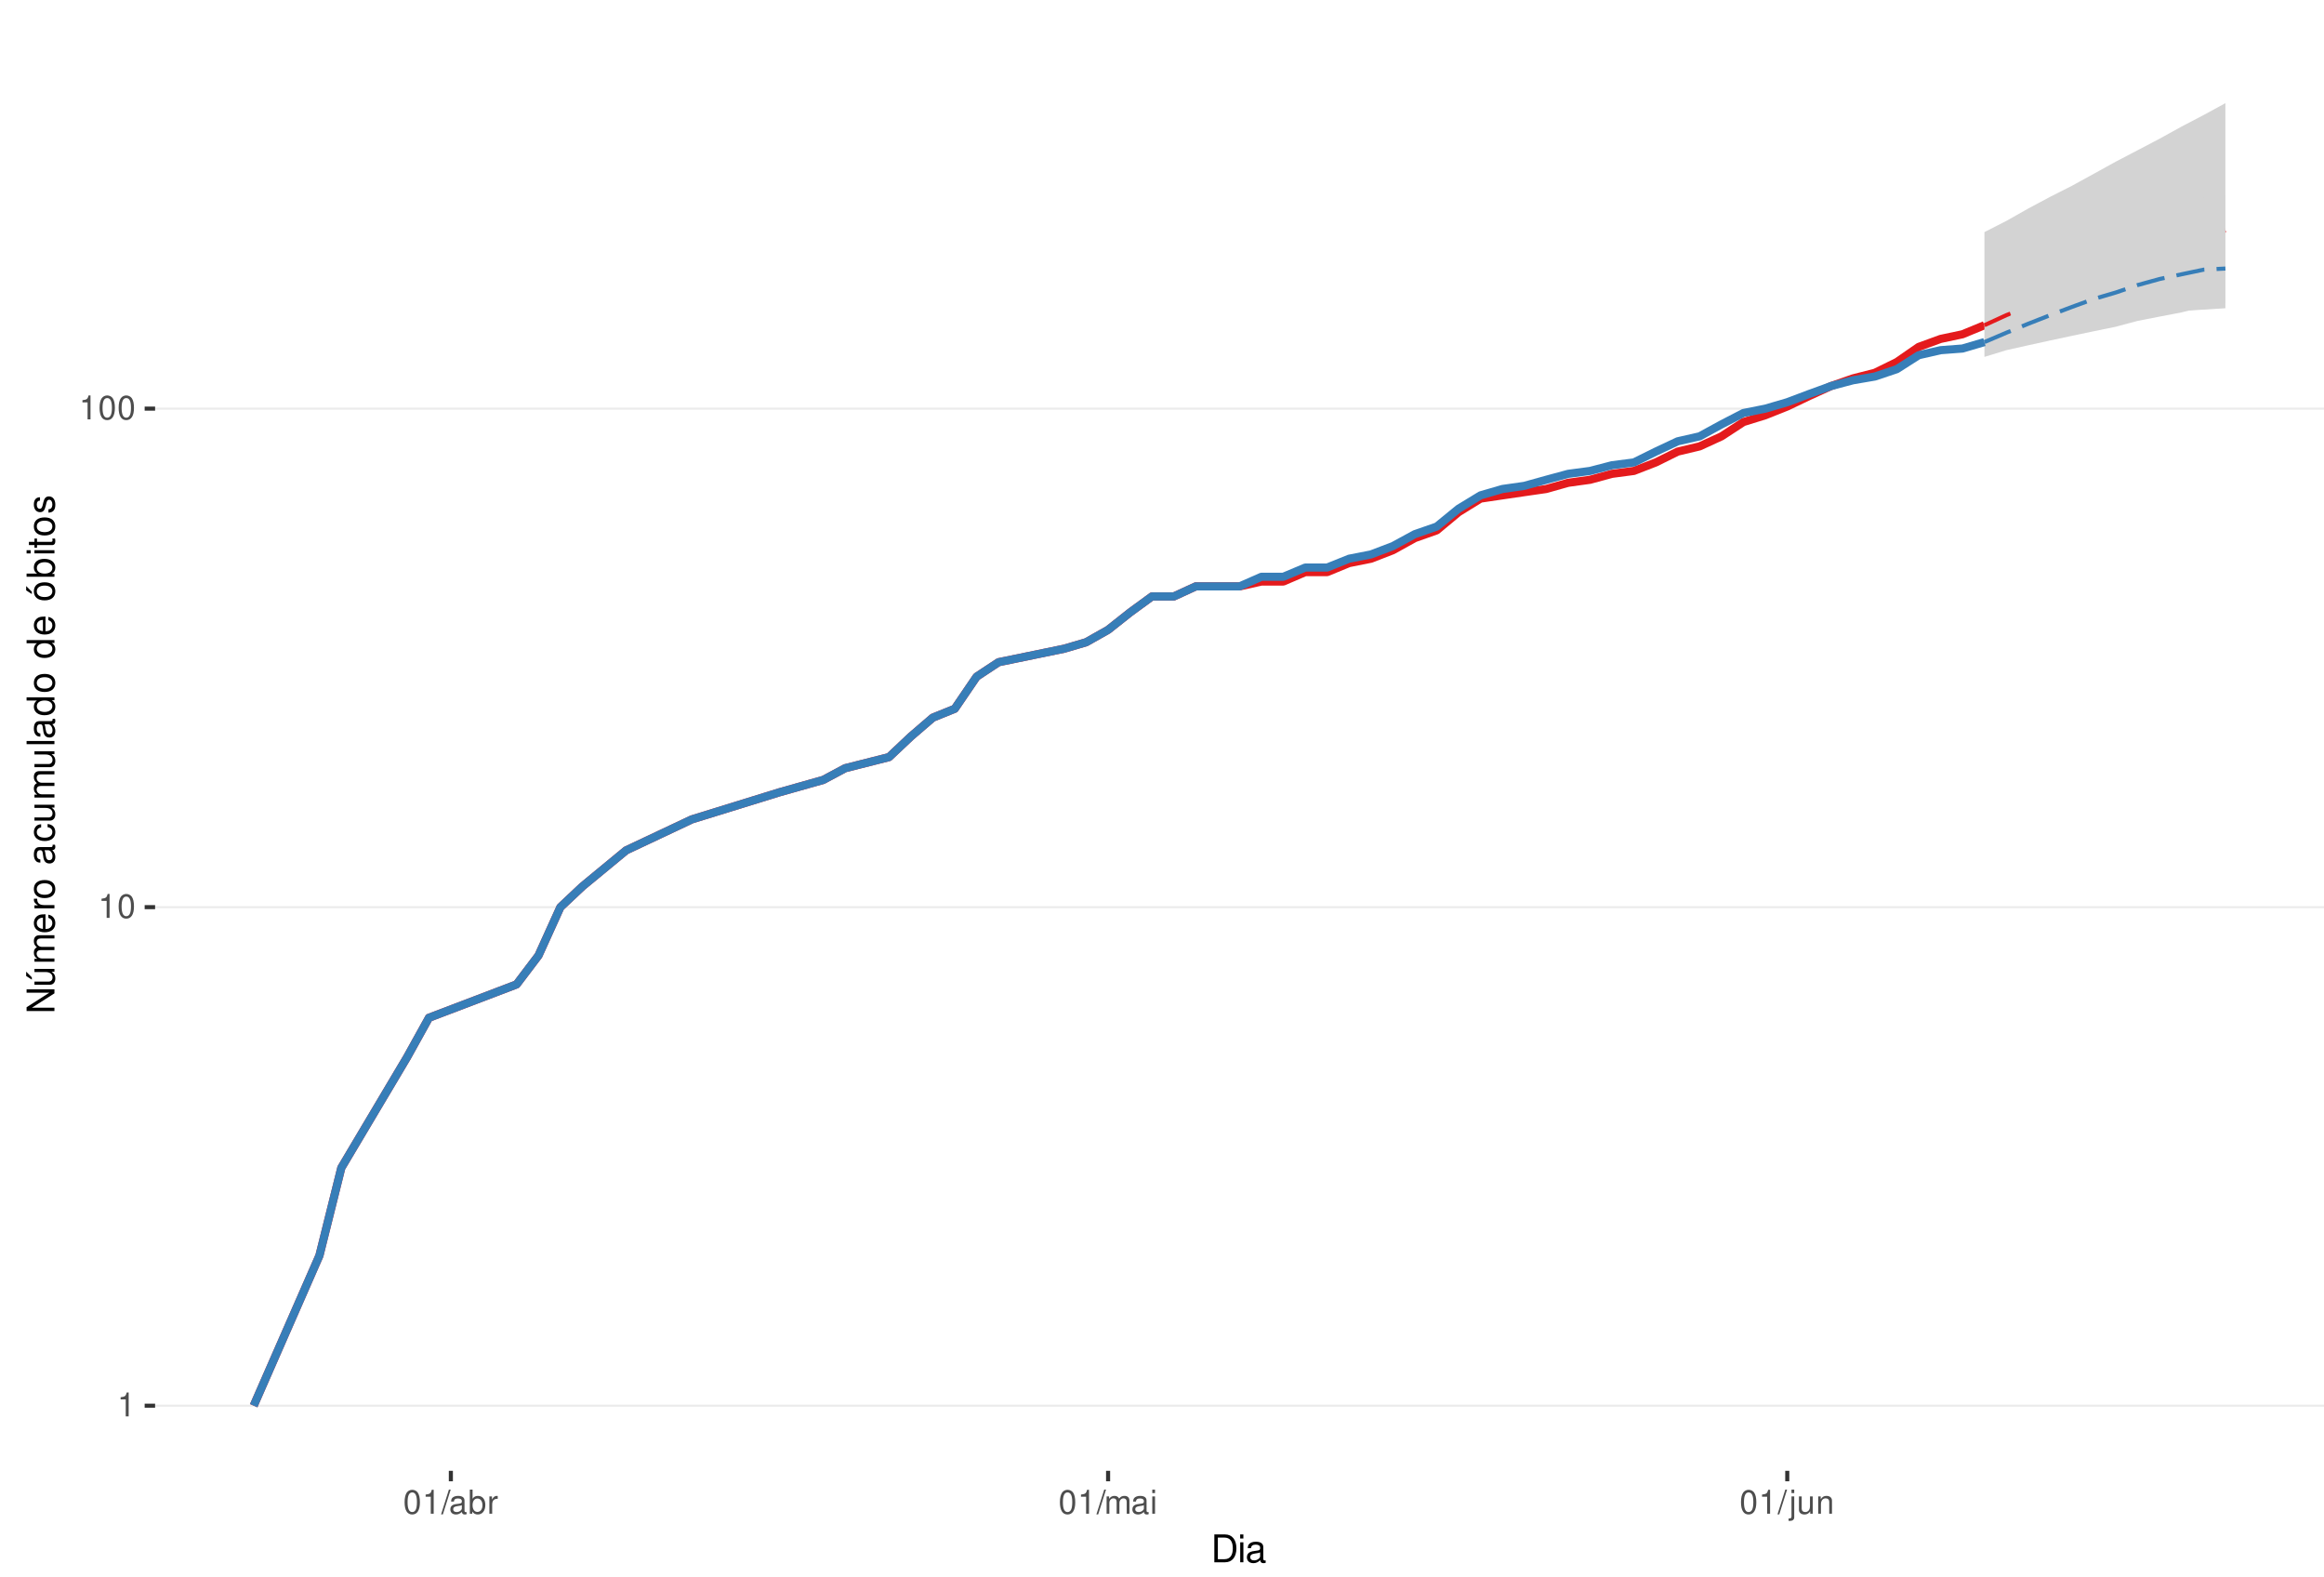
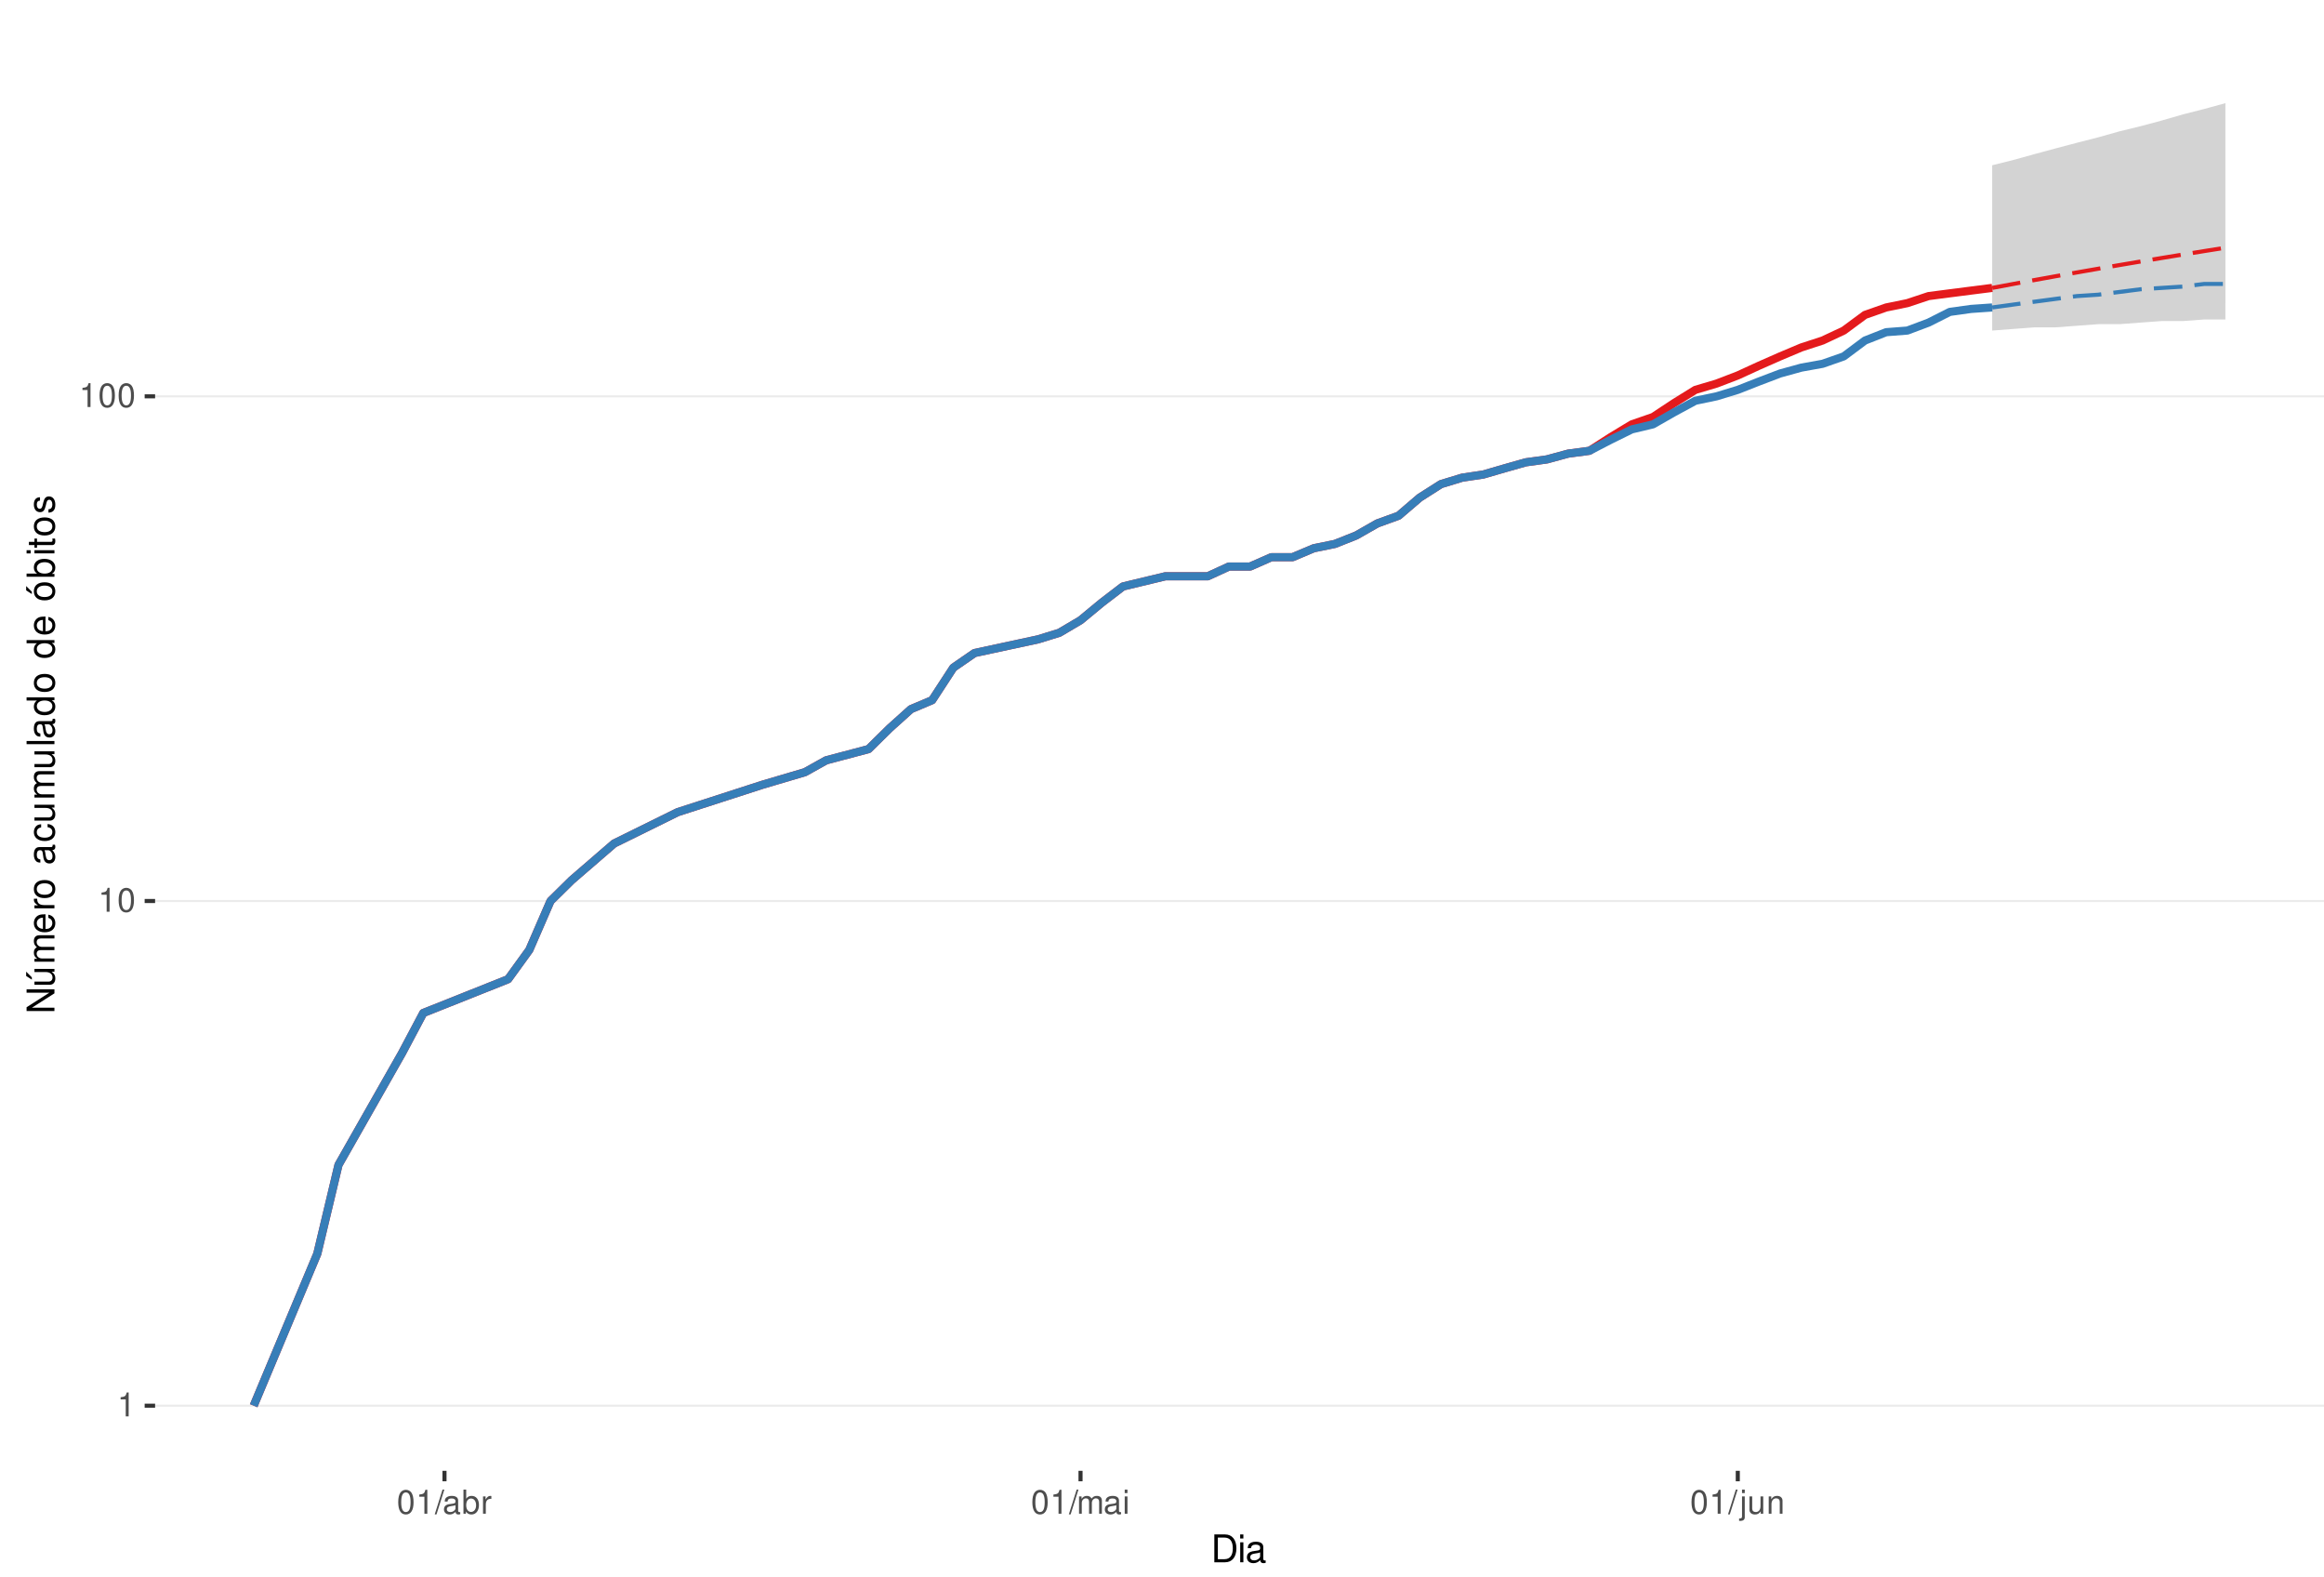
<svg xmlns="http://www.w3.org/2000/svg" xmlns:xlink="http://www.w3.org/1999/xlink" width="609pt" height="413pt" viewBox="0 0 609 413" version="1.1">
  <defs>
    <g>
      <symbol overflow="visible" id="glyph0-0">
        <path style="stroke:none;" d="" />
      </symbol>
      <symbol overflow="visible" id="glyph0-1">
        <path style="stroke:none;" d="M 2.234 -4.453 L 2.234 0 L 3 0 L 3 -6.266 L 2.5 -6.266 C 2.234 -5.297 2.062 -5.172 0.891 -5.016 L 0.891 -4.453 Z M 2.234 -4.453 " />
      </symbol>
      <symbol overflow="visible" id="glyph0-2">
        <path style="stroke:none;" d="M 2.375 -6.266 C 1.812 -6.266 1.297 -6 0.969 -5.578 C 0.578 -5.016 0.375 -4.188 0.375 -3.031 C 0.375 -0.922 1.062 0.203 2.375 0.203 C 3.672 0.203 4.391 -0.922 4.391 -2.984 C 4.391 -4.188 4.203 -5 3.797 -5.578 C 3.469 -6 2.953 -6.266 2.375 -6.266 Z M 2.375 -5.578 C 3.203 -5.578 3.609 -4.75 3.609 -3.047 C 3.609 -1.266 3.219 -0.438 2.359 -0.438 C 1.562 -0.438 1.156 -1.297 1.156 -3.016 C 1.156 -4.75 1.562 -5.578 2.375 -5.578 Z M 2.375 -5.578 " />
      </symbol>
      <symbol overflow="visible" id="glyph0-3">
        <path style="stroke:none;" d="M 1.984 -6.312 L -0.062 0.172 L 0.406 0.172 L 2.453 -6.312 Z M 1.984 -6.312 " />
      </symbol>
      <symbol overflow="visible" id="glyph0-4">
        <path style="stroke:none;" d="M 4.625 -0.422 C 4.547 -0.406 4.516 -0.406 4.469 -0.406 C 4.219 -0.406 4.078 -0.531 4.078 -0.766 L 4.078 -3.422 C 4.078 -4.234 3.5 -4.672 2.375 -4.672 C 1.719 -4.672 1.188 -4.469 0.875 -4.141 C 0.672 -3.906 0.578 -3.641 0.562 -3.188 L 1.297 -3.188 C 1.344 -3.75 1.672 -4 2.359 -4 C 3.016 -4 3.375 -3.75 3.375 -3.328 L 3.375 -3.141 C 3.359 -2.828 3.203 -2.703 2.609 -2.625 C 1.594 -2.5 1.438 -2.469 1.156 -2.359 C 0.625 -2.125 0.359 -1.734 0.359 -1.141 C 0.359 -0.312 0.938 0.203 1.859 0.203 C 2.422 0.203 2.875 0 3.391 -0.469 C 3.438 0 3.672 0.203 4.141 0.203 C 4.297 0.203 4.391 0.188 4.625 0.125 Z M 3.375 -1.422 C 3.375 -1.188 3.297 -1.031 3.078 -0.844 C 2.781 -0.578 2.438 -0.438 2.016 -0.438 C 1.453 -0.438 1.109 -0.703 1.109 -1.156 C 1.109 -1.641 1.422 -1.875 2.203 -1.984 C 2.984 -2.094 3.125 -2.125 3.375 -2.234 Z M 3.375 -1.422 " />
      </symbol>
      <symbol overflow="visible" id="glyph0-5">
        <path style="stroke:none;" d="M 0.469 -6.312 L 0.469 0 L 1.109 0 L 1.109 -0.578 C 1.469 -0.047 1.922 0.203 2.547 0.203 C 3.75 0.203 4.531 -0.781 4.531 -2.281 C 4.531 -3.75 3.797 -4.672 2.594 -4.672 C 1.969 -4.672 1.531 -4.438 1.188 -3.922 L 1.188 -6.312 Z M 2.453 -3.984 C 3.25 -3.984 3.781 -3.297 3.781 -2.203 C 3.781 -1.172 3.234 -0.469 2.453 -0.469 C 1.672 -0.469 1.188 -1.172 1.188 -2.234 C 1.188 -3.297 1.672 -3.984 2.453 -3.984 Z M 2.453 -3.984 " />
      </symbol>
      <symbol overflow="visible" id="glyph0-6">
        <path style="stroke:none;" d="M 0.594 -4.531 L 0.594 0 L 1.328 0 L 1.328 -2.359 C 1.328 -3.438 1.781 -3.938 2.781 -3.906 L 2.781 -4.641 C 2.656 -4.656 2.594 -4.672 2.5 -4.672 C 2.031 -4.672 1.672 -4.391 1.266 -3.719 L 1.266 -4.531 Z M 0.594 -4.531 " />
      </symbol>
      <symbol overflow="visible" id="glyph0-7">
        <path style="stroke:none;" d="M 0.609 -4.531 L 0.609 0 L 1.328 0 L 1.328 -2.844 C 1.328 -3.5 1.812 -4.031 2.391 -4.031 C 2.938 -4.031 3.234 -3.703 3.234 -3.125 L 3.234 0 L 3.969 0 L 3.969 -2.844 C 3.969 -3.5 4.438 -4.031 5.031 -4.031 C 5.562 -4.031 5.875 -3.703 5.875 -3.125 L 5.875 0 L 6.594 0 L 6.594 -3.406 C 6.594 -4.219 6.125 -4.672 5.281 -4.672 C 4.672 -4.672 4.312 -4.484 3.891 -3.969 C 3.625 -4.453 3.25 -4.672 2.672 -4.672 C 2.062 -4.672 1.656 -4.438 1.266 -3.891 L 1.266 -4.531 Z M 0.609 -4.531 " />
      </symbol>
      <symbol overflow="visible" id="glyph0-8">
        <path style="stroke:none;" d="M 1.297 -4.531 L 0.578 -4.531 L 0.578 0 L 1.297 0 Z M 1.297 -6.312 L 0.578 -6.312 L 0.578 -5.406 L 1.297 -5.406 Z M 1.297 -6.312 " />
      </symbol>
      <symbol overflow="visible" id="glyph0-9">
        <path style="stroke:none;" d="M 0.609 -4.531 L 0.609 0.656 C 0.609 1.109 0.469 1.25 0.016 1.25 C -0.031 1.25 -0.062 1.25 -0.156 1.25 L -0.156 1.859 C -0.062 1.875 -0.031 1.891 0.094 1.891 C 0.906 1.891 1.328 1.562 1.328 0.938 L 1.328 -4.531 Z M 1.328 -6.312 L 0.609 -6.312 L 0.609 -5.406 L 1.328 -5.406 Z M 1.328 -6.312 " />
      </symbol>
      <symbol overflow="visible" id="glyph0-10">
        <path style="stroke:none;" d="M 4.172 0 L 4.172 -4.531 L 3.453 -4.531 L 3.453 -1.969 C 3.453 -1.031 2.969 -0.438 2.219 -0.438 C 1.641 -0.438 1.281 -0.781 1.281 -1.328 L 1.281 -4.531 L 0.562 -4.531 L 0.562 -1.031 C 0.562 -0.281 1.125 0.203 2.016 0.203 C 2.672 0.203 3.094 -0.031 3.516 -0.625 L 3.516 0 Z M 4.172 0 " />
      </symbol>
      <symbol overflow="visible" id="glyph0-11">
        <path style="stroke:none;" d="M 0.609 -4.531 L 0.609 0 L 1.328 0 L 1.328 -2.5 C 1.328 -3.422 1.812 -4.031 2.562 -4.031 C 3.141 -4.031 3.5 -3.688 3.5 -3.141 L 3.5 0 L 4.219 0 L 4.219 -3.422 C 4.219 -4.188 3.656 -4.672 2.781 -4.672 C 2.109 -4.672 1.672 -4.406 1.266 -3.781 L 1.266 -4.531 Z M 0.609 -4.531 " />
      </symbol>
      <symbol overflow="visible" id="glyph1-0">
        <path style="stroke:none;" d="" />
      </symbol>
      <symbol overflow="visible" id="glyph1-1">
        <path style="stroke:none;" d="M 0.891 0 L 3.703 0 C 5.547 0 6.672 -1.375 6.672 -3.656 C 6.672 -5.906 5.547 -7.297 3.703 -7.297 L 0.891 -7.297 Z M 1.812 -0.812 L 1.812 -6.469 L 3.547 -6.469 C 4.984 -6.469 5.734 -5.5 5.734 -3.641 C 5.734 -1.797 4.984 -0.812 3.547 -0.812 Z M 1.812 -0.812 " />
      </symbol>
      <symbol overflow="visible" id="glyph1-2">
        <path style="stroke:none;" d="M 1.5 -5.234 L 0.672 -5.234 L 0.672 0 L 1.5 0 Z M 1.5 -7.297 L 0.656 -7.297 L 0.656 -6.234 L 1.5 -6.234 Z M 1.5 -7.297 " />
      </symbol>
      <symbol overflow="visible" id="glyph1-3">
        <path style="stroke:none;" d="M 5.344 -0.484 C 5.266 -0.469 5.219 -0.469 5.172 -0.469 C 4.875 -0.469 4.719 -0.625 4.719 -0.875 L 4.719 -3.953 C 4.719 -4.891 4.047 -5.391 2.75 -5.391 C 1.984 -5.391 1.375 -5.172 1.016 -4.781 C 0.766 -4.516 0.672 -4.203 0.656 -3.688 L 1.484 -3.688 C 1.562 -4.328 1.938 -4.625 2.719 -4.625 C 3.484 -4.625 3.891 -4.344 3.891 -3.844 L 3.891 -3.625 C 3.875 -3.266 3.703 -3.125 3.016 -3.047 C 1.844 -2.891 1.656 -2.844 1.344 -2.719 C 0.734 -2.453 0.422 -2 0.422 -1.312 C 0.422 -0.375 1.078 0.234 2.141 0.234 C 2.797 0.234 3.328 0 3.922 -0.547 C 3.984 0 4.234 0.234 4.781 0.234 C 4.953 0.234 5.062 0.203 5.344 0.141 Z M 3.891 -1.656 C 3.891 -1.375 3.812 -1.203 3.562 -0.969 C 3.219 -0.656 2.812 -0.5 2.312 -0.5 C 1.672 -0.5 1.297 -0.812 1.297 -1.344 C 1.297 -1.891 1.656 -2.172 2.547 -2.297 C 3.438 -2.422 3.609 -2.453 3.891 -2.594 Z M 3.891 -1.656 " />
      </symbol>
      <symbol overflow="visible" id="glyph2-0">
        <path style="stroke:none;" d="" />
      </symbol>
      <symbol overflow="visible" id="glyph2-1">
        <path style="stroke:none;" d="M -7.297 -6.453 L -7.297 -5.578 L -1.328 -5.578 L -7.297 -1.766 L -7.297 -0.766 L 0 -0.766 L 0 -1.641 L -5.906 -1.641 L 0 -5.406 L 0 -6.453 Z M -7.297 -6.453 " />
      </symbol>
      <symbol overflow="visible" id="glyph2-2">
        <path style="stroke:none;" d="M 0 -4.812 L -5.234 -4.812 L -5.234 -3.984 L -2.266 -3.984 C -1.203 -3.984 -0.5 -3.438 -0.5 -2.562 C -0.5 -1.906 -0.906 -1.484 -1.531 -1.484 L -5.234 -1.484 L -5.234 -0.656 L -1.203 -0.656 C -0.328 -0.656 0.234 -1.297 0.234 -2.312 C 0.234 -3.094 -0.047 -3.578 -0.734 -4.062 L 0 -4.062 Z M -7.406 -2.953 L -5.922 -2 L -5.922 -2.594 L -7.406 -4.094 Z M -7.406 -2.953 " />
      </symbol>
      <symbol overflow="visible" id="glyph2-3">
        <path style="stroke:none;" d="M -5.234 -0.703 L 0 -0.703 L 0 -1.547 L -3.297 -1.547 C -4.047 -1.547 -4.656 -2.094 -4.656 -2.766 C -4.656 -3.391 -4.281 -3.734 -3.609 -3.734 L 0 -3.734 L 0 -4.578 L -3.297 -4.578 C -4.047 -4.578 -4.656 -5.125 -4.656 -5.812 C -4.656 -6.422 -4.266 -6.781 -3.609 -6.781 L 0 -6.781 L 0 -7.625 L -3.938 -7.625 C -4.875 -7.625 -5.391 -7.078 -5.391 -6.094 C -5.391 -5.406 -5.188 -4.984 -4.594 -4.484 C -5.156 -4.188 -5.391 -3.766 -5.391 -3.078 C -5.391 -2.375 -5.125 -1.906 -4.5 -1.469 L -5.234 -1.469 Z M -5.234 -0.703 " />
      </symbol>
      <symbol overflow="visible" id="glyph2-4">
        <path style="stroke:none;" d="M -2.344 -5.125 C -3.141 -5.125 -3.625 -5.062 -4.016 -4.922 C -4.875 -4.578 -5.391 -3.781 -5.391 -2.797 C -5.391 -1.344 -4.281 -0.406 -2.547 -0.406 C -0.812 -0.406 0.234 -1.297 0.234 -2.781 C 0.234 -3.984 -0.453 -4.812 -1.594 -5.016 L -1.594 -4.188 C -0.906 -3.953 -0.547 -3.484 -0.547 -2.812 C -0.547 -2.281 -0.781 -1.828 -1.219 -1.547 C -1.516 -1.344 -1.812 -1.281 -2.344 -1.266 Z M -3.016 -1.297 C -3.984 -1.359 -4.625 -1.953 -4.625 -2.797 C -4.625 -3.641 -3.953 -4.234 -3.016 -4.234 Z M -3.016 -1.297 " />
      </symbol>
      <symbol overflow="visible" id="glyph2-5">
        <path style="stroke:none;" d="M -5.234 -0.688 L 0 -0.688 L 0 -1.531 L -2.719 -1.531 C -3.984 -1.547 -4.547 -2.062 -4.516 -3.203 L -5.359 -3.203 C -5.375 -3.062 -5.391 -2.984 -5.391 -2.891 C -5.391 -2.344 -5.062 -1.938 -4.297 -1.453 L -5.234 -1.453 Z M -5.234 -0.688 " />
      </symbol>
      <symbol overflow="visible" id="glyph2-6">
        <path style="stroke:none;" d="M -5.391 -2.719 C -5.391 -1.234 -4.344 -0.359 -2.578 -0.359 C -0.812 -0.359 0.234 -1.234 0.234 -2.734 C 0.234 -4.203 -0.812 -5.094 -2.547 -5.094 C -4.359 -5.094 -5.391 -4.234 -5.391 -2.719 Z M -4.625 -2.734 C -4.625 -3.672 -3.844 -4.234 -2.547 -4.234 C -1.312 -4.234 -0.547 -3.656 -0.547 -2.734 C -0.547 -1.797 -1.312 -1.234 -2.578 -1.234 C -3.844 -1.234 -4.625 -1.797 -4.625 -2.734 Z M -4.625 -2.734 " />
      </symbol>
      <symbol overflow="visible" id="glyph2-7">
        <path style="stroke:none;" d="" />
      </symbol>
      <symbol overflow="visible" id="glyph2-8">
        <path style="stroke:none;" d="M -0.484 -5.344 C -0.469 -5.266 -0.469 -5.219 -0.469 -5.172 C -0.469 -4.875 -0.625 -4.719 -0.875 -4.719 L -3.953 -4.719 C -4.891 -4.719 -5.391 -4.047 -5.391 -2.75 C -5.391 -1.984 -5.172 -1.375 -4.781 -1.016 C -4.516 -0.766 -4.203 -0.672 -3.688 -0.656 L -3.688 -1.484 C -4.328 -1.562 -4.625 -1.938 -4.625 -2.719 C -4.625 -3.484 -4.344 -3.891 -3.844 -3.891 L -3.625 -3.891 C -3.266 -3.875 -3.125 -3.703 -3.047 -3.016 C -2.891 -1.844 -2.844 -1.656 -2.719 -1.344 C -2.453 -0.734 -2 -0.422 -1.312 -0.422 C -0.375 -0.422 0.234 -1.078 0.234 -2.141 C 0.234 -2.797 0 -3.328 -0.547 -3.922 C 0 -3.984 0.234 -4.234 0.234 -4.781 C 0.234 -4.953 0.203 -5.062 0.141 -5.344 Z M -1.656 -3.891 C -1.375 -3.891 -1.203 -3.812 -0.969 -3.562 C -0.656 -3.219 -0.5 -2.812 -0.5 -2.312 C -0.5 -1.672 -0.812 -1.297 -1.344 -1.297 C -1.891 -1.297 -2.172 -1.656 -2.297 -2.547 C -2.422 -3.438 -2.453 -3.609 -2.594 -3.891 Z M -1.656 -3.891 " />
      </symbol>
      <symbol overflow="visible" id="glyph2-9">
        <path style="stroke:none;" d="M -3.484 -4.703 C -3.984 -4.672 -4.312 -4.562 -4.609 -4.359 C -5.094 -4 -5.391 -3.375 -5.391 -2.641 C -5.391 -1.219 -4.266 -0.312 -2.531 -0.312 C -0.844 -0.312 0.234 -1.203 0.234 -2.625 C 0.234 -3.875 -0.516 -4.672 -1.797 -4.766 L -1.797 -3.938 C -0.953 -3.797 -0.547 -3.359 -0.547 -2.656 C -0.547 -1.734 -1.297 -1.188 -2.531 -1.188 C -3.844 -1.188 -4.625 -1.719 -4.625 -2.625 C -4.625 -3.328 -4.203 -3.766 -3.484 -3.875 Z M -3.484 -4.703 " />
      </symbol>
      <symbol overflow="visible" id="glyph2-10">
        <path style="stroke:none;" d="M 0 -4.812 L -5.234 -4.812 L -5.234 -3.984 L -2.266 -3.984 C -1.203 -3.984 -0.5 -3.438 -0.5 -2.562 C -0.5 -1.906 -0.906 -1.484 -1.531 -1.484 L -5.234 -1.484 L -5.234 -0.656 L -1.203 -0.656 C -0.328 -0.656 0.234 -1.297 0.234 -2.312 C 0.234 -3.094 -0.047 -3.578 -0.734 -4.062 L 0 -4.062 Z M 0 -4.812 " />
      </symbol>
      <symbol overflow="visible" id="glyph2-11">
        <path style="stroke:none;" d="M -7.297 -1.516 L -7.297 -0.688 L 0 -0.688 L 0 -1.516 Z M -7.297 -1.516 " />
      </symbol>
      <symbol overflow="visible" id="glyph2-12">
        <path style="stroke:none;" d="M -7.297 -4.953 L -7.297 -4.125 L -4.578 -4.125 C -5.109 -3.766 -5.391 -3.203 -5.391 -2.516 C -5.391 -1.156 -4.297 -0.266 -2.625 -0.266 C -0.859 -0.266 0.234 -1.125 0.234 -2.547 C 0.234 -3.266 -0.047 -3.766 -0.688 -4.203 L 0 -4.203 L 0 -4.953 Z M -4.609 -2.656 C -4.609 -3.547 -3.812 -4.125 -2.562 -4.125 C -1.344 -4.125 -0.547 -3.547 -0.547 -2.656 C -0.547 -1.734 -1.359 -1.125 -2.578 -1.125 C -3.797 -1.125 -4.609 -1.734 -4.609 -2.656 Z M -4.609 -2.656 " />
      </symbol>
      <symbol overflow="visible" id="glyph2-13">
        <path style="stroke:none;" d="M -5.391 -2.719 C -5.391 -1.234 -4.344 -0.359 -2.578 -0.359 C -0.812 -0.359 0.234 -1.234 0.234 -2.734 C 0.234 -4.203 -0.812 -5.094 -2.547 -5.094 C -4.359 -5.094 -5.391 -4.234 -5.391 -2.719 Z M -4.625 -2.734 C -4.625 -3.672 -3.844 -4.234 -2.547 -4.234 C -1.312 -4.234 -0.547 -3.656 -0.547 -2.734 C -0.547 -1.797 -1.312 -1.234 -2.578 -1.234 C -3.844 -1.234 -4.625 -1.797 -4.625 -2.734 Z M -7.406 -2.984 L -5.922 -2.016 L -5.922 -2.625 L -7.406 -4.109 Z M -7.406 -2.984 " />
      </symbol>
      <symbol overflow="visible" id="glyph2-14">
        <path style="stroke:none;" d="M -7.297 -0.547 L 0 -0.547 L 0 -1.297 L -0.672 -1.297 C -0.062 -1.688 0.234 -2.219 0.234 -2.953 C 0.234 -4.328 -0.906 -5.234 -2.641 -5.234 C -4.344 -5.234 -5.391 -4.375 -5.391 -2.984 C -5.391 -2.266 -5.125 -1.766 -4.531 -1.375 L -7.297 -1.375 Z M -4.609 -2.828 C -4.609 -3.766 -3.797 -4.359 -2.547 -4.359 C -1.359 -4.359 -0.547 -3.734 -0.547 -2.828 C -0.547 -1.938 -1.344 -1.375 -2.578 -1.375 C -3.812 -1.375 -4.609 -1.938 -4.609 -2.828 Z M -4.609 -2.828 " />
      </symbol>
      <symbol overflow="visible" id="glyph2-15">
        <path style="stroke:none;" d="M -5.234 -1.5 L -5.234 -0.672 L 0 -0.672 L 0 -1.5 Z M -7.297 -1.5 L -7.297 -0.656 L -6.234 -0.656 L -6.234 -1.5 Z M -7.297 -1.5 " />
      </symbol>
      <symbol overflow="visible" id="glyph2-16">
        <path style="stroke:none;" d="M -5.234 -2.547 L -5.234 -1.688 L -6.688 -1.688 L -6.688 -0.844 L -5.234 -0.844 L -5.234 -0.141 L -4.562 -0.141 L -4.562 -0.844 L -0.594 -0.844 C -0.062 -0.844 0.234 -1.203 0.234 -1.859 C 0.234 -2.078 0.203 -2.266 0.156 -2.547 L -0.547 -2.547 C -0.516 -2.422 -0.5 -2.312 -0.5 -2.141 C -0.5 -1.781 -0.594 -1.688 -0.969 -1.688 L -4.562 -1.688 L -4.562 -2.547 Z M -5.234 -2.547 " />
      </symbol>
      <symbol overflow="visible" id="glyph2-17">
        <path style="stroke:none;" d="M -3.781 -4.375 C -4.812 -4.375 -5.391 -3.688 -5.391 -2.484 C -5.391 -1.266 -4.766 -0.469 -3.797 -0.469 C -2.969 -0.469 -2.578 -0.891 -2.281 -2.125 L -2.094 -2.906 C -1.953 -3.484 -1.734 -3.719 -1.375 -3.719 C -0.875 -3.719 -0.547 -3.234 -0.547 -2.5 C -0.547 -2.047 -0.672 -1.672 -0.891 -1.453 C -1.047 -1.328 -1.188 -1.266 -1.562 -1.219 L -1.562 -0.344 C -0.344 -0.375 0.234 -1.062 0.234 -2.438 C 0.234 -3.75 -0.422 -4.594 -1.438 -4.594 C -2.203 -4.594 -2.641 -4.156 -2.891 -3.109 L -3.078 -2.312 C -3.234 -1.625 -3.453 -1.344 -3.828 -1.344 C -4.312 -1.344 -4.625 -1.766 -4.625 -2.453 C -4.625 -3.125 -4.328 -3.484 -3.781 -3.5 Z M -3.781 -4.375 " />
      </symbol>
    </g>
    <clipPath id="clip1">
      <path d="M 40.645 9.961 L 609 9.961 L 609 385.328 L 40.645 385.328 Z M 40.645 9.961 " />
    </clipPath>
    <clipPath id="clip2">
      <path d="M 40.645 368 L 609 368 L 609 369 L 40.645 369 Z M 40.645 368 " />
    </clipPath>
    <clipPath id="clip3">
-       <path d="M 40.645 237 L 609 237 L 609 238 L 40.645 238 Z M 40.645 237 " />
+       <path d="M 40.645 235 L 609 235 L 609 237 L 40.645 237 Z M 40.645 235 " />
    </clipPath>
    <clipPath id="clip4">
-       <path d="M 40.645 106 L 609 106 L 609 108 L 40.645 108 Z M 40.645 106 " />
+       <path d="M 40.645 103 L 609 103 L 609 105 L 40.645 105 Z M 40.645 103 " />
    </clipPath>
  </defs>
  <g id="surface240">
    <rect x="0" y="0" width="609" height="413" style="fill:rgb(100%,100%,100%);fill-opacity:1;stroke:none;" />
    <rect x="0" y="0" width="609" height="413" style="fill:rgb(100%,100%,100%);fill-opacity:1;stroke:none;" />
    <path style="fill:none;stroke-width:1.067;stroke-linecap:round;stroke-linejoin:round;stroke:rgb(100%,100%,100%);stroke-opacity:1;stroke-miterlimit:10;" d="M 0 413 L 609 413 L 609 0 L 0 0 Z M 0 413 " />
    <g clip-path="url(#clip1)" clip-rule="nonzero">
      <path style=" stroke:none;fill-rule:nonzero;fill:rgb(100%,100%,100%);fill-opacity:1;" d="M 40.645 385.328 L 609 385.328 L 609 9.961 L 40.645 9.961 Z M 40.645 385.328 " />
    </g>
    <g clip-path="url(#clip2)" clip-rule="nonzero">
      <path style="fill:none;stroke-width:0.533;stroke-linecap:butt;stroke-linejoin:round;stroke:rgb(92.157%,92.157%,92.157%);stroke-opacity:1;stroke-miterlimit:10;" d="M 40.645 368.266 L 609 368.266 " />
    </g>
    <g clip-path="url(#clip3)" clip-rule="nonzero">
-       <path style="fill:none;stroke-width:0.533;stroke-linecap:butt;stroke-linejoin:round;stroke:rgb(92.157%,92.157%,92.157%);stroke-opacity:1;stroke-miterlimit:10;" d="M 40.645 237.66 L 609 237.66 " />
+       <path style="fill:none;stroke-width:0.533;stroke-linecap:butt;stroke-linejoin:round;stroke:rgb(92.157%,92.157%,92.157%);stroke-opacity:1;stroke-miterlimit:10;" d="M 40.645 236.051 L 609 236.051 " />
    </g>
    <g clip-path="url(#clip4)" clip-rule="nonzero">
-       <path style="fill:none;stroke-width:0.533;stroke-linecap:butt;stroke-linejoin:round;stroke:rgb(92.157%,92.157%,92.157%);stroke-opacity:1;stroke-miterlimit:10;" d="M 40.645 107.059 L 609 107.059 " />
-     </g>
-     <path style="fill:none;stroke-width:2.134;stroke-linecap:butt;stroke-linejoin:round;stroke:rgb(89.412%,10.196%,10.98%);stroke-opacity:1;stroke-miterlimit:10;" d="M 66.48 368.266 L 83.703 328.949 L 89.441 305.953 L 106.668 276.977 L 112.406 266.637 L 135.371 257.895 L 141.113 250.32 L 146.852 237.66 L 152.594 232.254 L 164.074 222.781 L 181.297 214.664 L 204.262 207.562 L 215.746 204.32 L 221.484 201.254 L 232.969 198.348 L 238.707 192.941 L 244.449 188.004 L 250.191 185.688 L 255.93 177.27 L 261.672 173.488 L 278.895 169.941 L 284.637 168.25 L 290.375 165.008 L 296.117 160.465 L 301.859 156.262 L 307.602 156.262 L 313.34 153.625 L 324.824 153.625 L 330.562 152.348 L 336.305 152.348 L 342.047 149.883 L 347.785 149.883 L 353.527 147.52 L 359.27 146.375 L 365.008 144.148 L 370.75 140.969 L 376.492 138.941 L 382.23 134.172 L 387.973 130.625 L 393.715 129.773 L 399.453 128.934 L 405.195 128.105 L 410.938 126.484 L 416.68 125.691 L 422.418 124.137 L 428.16 123.375 L 433.902 121.148 L 439.641 118.312 L 445.383 116.945 L 451.125 114.309 L 456.863 110.566 L 462.605 108.785 L 468.348 106.492 L 474.086 103.754 L 479.828 101.137 L 485.57 99.129 L 491.309 97.668 L 497.051 94.855 L 502.793 90.883 L 508.535 88.789 L 514.273 87.57 L 520.016 85.203 " />
-     <path style=" stroke:none;fill-rule:nonzero;fill:rgb(82.745%,82.745%,82.745%);fill-opacity:1;" d="M 520.016 60.809 L 525.758 57.875 L 531.496 54.633 L 537.238 51.566 L 542.98 48.656 L 548.719 45.504 L 554.461 42.336 L 560.203 39.336 L 565.941 36.324 L 571.684 33.156 L 577.426 30.152 L 583.164 27.023 L 583.164 79.344 L 577.426 80.398 L 571.684 81.836 L 565.941 82.938 L 560.203 84.059 L 554.461 85.594 L 548.719 86.77 L 542.98 87.973 L 537.238 89.199 L 531.496 90.457 L 525.758 91.742 L 520.016 93.5 Z M 520.016 60.809 " />
-     <path style="fill:none;stroke-width:1.067;stroke-linecap:butt;stroke-linejoin:round;stroke:rgb(89.412%,10.196%,10.98%);stroke-opacity:1;stroke-dasharray:7.469,3.201;stroke-miterlimit:10;" d="M 520.016 85.203 L 525.758 82.566 L 531.496 80.398 L 537.238 78.309 L 542.98 75.969 L 548.719 73.719 L 554.461 71.555 L 560.203 69.176 L 565.941 66.898 L 571.684 64.703 L 577.426 62.594 L 583.164 60.309 " />
-     <path style="fill:none;stroke-width:2.134;stroke-linecap:butt;stroke-linejoin:round;stroke:rgb(21.569%,49.412%,72.157%);stroke-opacity:1;stroke-miterlimit:10;" d="M 66.48 368.266 L 83.703 328.949 L 89.441 305.953 L 106.668 276.977 L 112.406 266.637 L 135.371 257.895 L 141.113 250.32 L 146.852 237.66 L 152.594 232.254 L 164.074 222.781 L 181.297 214.664 L 204.262 207.562 L 215.746 204.32 L 221.484 201.254 L 232.969 198.348 L 238.707 192.941 L 244.449 188.004 L 250.191 185.688 L 255.93 177.27 L 261.672 173.488 L 278.895 169.941 L 284.637 168.25 L 290.375 165.008 L 296.117 160.465 L 301.859 156.262 L 307.602 156.262 L 313.34 153.625 L 324.824 153.625 L 330.562 151.102 L 336.305 151.102 L 342.047 148.688 L 347.785 148.688 L 353.527 146.375 L 359.27 145.25 L 365.008 143.066 L 370.75 139.945 L 376.492 137.953 L 382.23 133.266 L 387.973 129.773 L 393.715 128.105 L 399.453 127.289 L 405.195 125.691 L 410.938 124.137 L 416.68 123.375 L 422.418 121.883 L 428.16 121.148 L 433.902 118.312 L 439.641 115.613 L 445.383 114.309 L 451.125 111.172 L 456.863 108.203 L 462.605 107.059 L 468.348 105.379 L 474.086 103.219 L 479.828 101.137 L 485.57 99.625 L 491.309 98.641 L 497.051 96.715 L 502.793 93.055 L 508.535 91.742 L 514.273 91.309 L 520.016 89.617 " />
-     <path style=" stroke:none;fill-rule:nonzero;fill:rgb(82.745%,82.745%,82.745%);fill-opacity:1;" d="M 520.016 89.617 L 525.758 83.684 L 531.496 78.652 L 537.238 73.719 L 542.98 69.469 L 548.719 65.789 L 554.461 62.336 L 560.203 59.078 L 565.941 56.23 L 571.684 53.738 L 577.426 51.777 L 583.164 51.141 L 583.164 80.754 L 577.426 81.113 L 571.684 81.473 L 565.941 82.199 L 560.203 82.938 L 554.461 83.684 L 548.719 84.82 L 542.98 85.594 L 537.238 86.375 L 531.496 87.57 L 525.758 88.379 Z M 520.016 89.617 " />
-     <path style="fill:none;stroke-width:1.067;stroke-linecap:butt;stroke-linejoin:round;stroke:rgb(21.569%,49.412%,72.157%);stroke-opacity:1;stroke-dasharray:7.469,3.201;stroke-miterlimit:10;" d="M 520.016 89.617 L 525.758 87.168 L 531.496 84.82 L 537.238 82.566 L 542.98 80.398 L 548.719 78.309 L 554.461 76.625 L 560.203 74.672 L 565.941 73.09 L 571.684 71.859 L 577.426 70.652 L 583.164 70.352 " />
+       <path style="fill:none;stroke-width:0.533;stroke-linecap:butt;stroke-linejoin:round;stroke:rgb(92.157%,92.157%,92.157%);stroke-opacity:1;stroke-miterlimit:10;" d="M 40.645 103.832 L 609 103.832 " />
+     </g>
+     <path style=" stroke:none;fill-rule:nonzero;fill:rgb(82.745%,82.745%,82.745%);fill-opacity:1;" d="M 522.051 43.293 L 527.609 41.91 L 533.164 40.367 L 538.719 38.867 L 544.273 37.402 L 549.832 35.977 L 555.387 34.414 L 560.941 33.059 L 566.5 31.57 L 572.055 29.961 L 577.609 28.551 L 583.164 27.023 L 583.164 83.699 L 577.609 83.699 L 572.055 84.105 L 566.5 84.105 L 560.941 84.512 L 555.387 84.926 L 549.832 84.926 L 544.273 85.34 L 538.719 85.758 L 533.164 85.758 L 527.609 86.176 L 522.051 86.602 Z M 522.051 43.293 " />
+     <path style=" stroke:none;fill-rule:nonzero;fill:rgb(82.745%,82.745%,82.745%);fill-opacity:1;" d="M 522.051 80.551 L 527.609 78.297 L 533.164 76.488 L 538.719 74.387 L 544.273 72.691 L 549.832 70.723 L 555.387 69.133 L 560.941 67.586 L 566.5 66.375 L 572.055 65.191 L 577.609 64.32 L 583.164 63.746 L 583.164 79.414 L 560.941 79.414 L 555.387 79.789 L 544.273 79.789 L 538.719 80.168 L 533.164 80.168 L 527.609 80.551 Z M 522.051 80.551 " />
+     <path style="fill:none;stroke-width:2.134;stroke-linecap:butt;stroke-linejoin:round;stroke:rgb(89.412%,10.196%,10.98%);stroke-opacity:1;stroke-miterlimit:10;" d="M 66.48 368.266 L 83.148 328.465 L 88.703 305.184 L 105.371 275.852 L 110.926 265.383 L 133.148 256.531 L 138.703 248.863 L 144.262 236.051 L 149.816 230.578 L 160.926 220.984 L 177.594 212.766 L 199.816 205.582 L 210.93 202.297 L 216.484 199.195 L 227.598 196.25 L 233.152 190.777 L 238.707 185.781 L 244.266 183.434 L 249.82 174.914 L 255.375 171.082 L 272.043 167.492 L 277.598 165.777 L 283.152 162.496 L 288.711 157.902 L 294.266 153.645 L 305.379 150.973 L 316.488 150.973 L 322.043 148.422 L 327.602 148.422 L 333.156 145.977 L 338.711 145.977 L 344.27 143.633 L 349.824 142.496 L 355.379 140.289 L 360.934 137.125 L 366.492 135.113 L 372.047 130.363 L 377.602 126.828 L 383.156 125.141 L 388.715 124.312 L 394.27 122.695 L 399.824 121.121 L 405.383 120.352 L 410.938 118.84 L 416.492 118.102 L 422.047 114.531 L 427.605 111.172 L 433.16 109.25 L 438.715 105.582 L 444.273 102.137 L 449.828 100.488 L 455.383 98.359 L 460.938 95.809 L 466.496 93.363 L 472.051 91.02 L 477.605 89.211 L 483.16 86.602 L 488.719 82.496 L 494.273 80.551 L 499.828 79.414 L 505.387 77.566 L 510.941 76.844 L 516.496 76.133 L 522.051 75.426 " />
+     <path style="fill:none;stroke-width:1.067;stroke-linecap:butt;stroke-linejoin:round;stroke:rgb(89.412%,10.196%,10.98%);stroke-opacity:1;stroke-dasharray:7.469,3.201;stroke-miterlimit:10;" d="M 522.051 75.426 L 527.609 74.387 L 533.164 73.363 L 538.719 72.359 L 544.273 71.371 L 549.832 70.402 L 555.387 69.445 L 560.941 68.508 L 566.5 67.586 L 572.055 66.676 L 577.609 65.781 L 583.164 64.898 " />
+     <path style="fill:none;stroke-width:2.134;stroke-linecap:butt;stroke-linejoin:round;stroke:rgb(21.569%,49.412%,72.157%);stroke-opacity:1;stroke-miterlimit:10;" d="M 66.48 368.266 L 83.148 328.465 L 88.703 305.184 L 105.371 275.852 L 110.926 265.383 L 133.148 256.531 L 138.703 248.863 L 144.262 236.051 L 149.816 230.578 L 160.926 220.984 L 177.594 212.766 L 199.816 205.582 L 210.93 202.297 L 216.484 199.195 L 227.598 196.25 L 233.152 190.777 L 238.707 185.781 L 244.266 183.434 L 249.82 174.914 L 255.375 171.082 L 272.043 167.492 L 277.598 165.777 L 283.152 162.496 L 288.711 157.902 L 294.266 153.645 L 305.379 150.973 L 316.488 150.973 L 322.043 148.422 L 327.602 148.422 L 333.156 145.977 L 338.711 145.977 L 344.27 143.633 L 349.824 142.496 L 355.379 140.289 L 360.934 137.125 L 366.492 135.113 L 372.047 130.363 L 377.602 126.828 L 383.156 125.141 L 388.715 124.312 L 394.27 122.695 L 399.824 121.121 L 405.383 120.352 L 410.938 118.84 L 416.492 118.102 L 422.047 115.227 L 427.605 112.492 L 433.16 111.172 L 438.715 108 L 444.273 104.992 L 449.828 103.832 L 455.383 102.137 L 460.938 99.949 L 466.496 97.84 L 472.051 96.309 L 477.605 95.309 L 483.16 93.363 L 488.719 89.211 L 494.273 87.027 L 499.828 86.602 L 505.387 84.512 L 510.941 81.711 L 516.496 80.934 L 522.051 80.551 " />
+     <path style="fill:none;stroke-width:1.067;stroke-linecap:butt;stroke-linejoin:round;stroke:rgb(21.569%,49.412%,72.157%);stroke-opacity:1;stroke-dasharray:7.469,3.201;stroke-miterlimit:10;" d="M 522.051 80.551 L 527.609 79.789 L 533.164 79.039 L 538.719 78.297 L 544.273 77.566 L 549.832 77.203 L 555.387 76.488 L 560.941 75.777 L 566.5 75.426 L 572.055 75.078 L 577.609 74.387 L 583.164 74.387 " />
    <g style="fill:rgb(30.196%,30.196%,30.196%);fill-opacity:1;">
      <use xlink:href="#glyph0-1" x="30.715" y="371.071" />
    </g>
    <g style="fill:rgb(30.196%,30.196%,30.196%);fill-opacity:1;">
-       <use xlink:href="#glyph0-1" x="25.715" y="240.466" />
-       <use xlink:href="#glyph0-2" x="30.715" y="240.466" />
-     </g>
-     <g style="fill:rgb(30.196%,30.196%,30.196%);fill-opacity:1;">
-       <use xlink:href="#glyph0-1" x="20.715" y="109.864" />
-       <use xlink:href="#glyph0-2" x="25.715" y="109.864" />
-       <use xlink:href="#glyph0-2" x="30.715" y="109.864" />
+       <use xlink:href="#glyph0-1" x="25.715" y="238.856" />
+       <use xlink:href="#glyph0-2" x="30.715" y="238.856" />
+     </g>
+     <g style="fill:rgb(30.196%,30.196%,30.196%);fill-opacity:1;">
+       <use xlink:href="#glyph0-1" x="20.715" y="106.638" />
+       <use xlink:href="#glyph0-2" x="25.715" y="106.638" />
+       <use xlink:href="#glyph0-2" x="30.715" y="106.638" />
    </g>
    <path style="fill:none;stroke-width:1.067;stroke-linecap:butt;stroke-linejoin:round;stroke:rgb(20%,20%,20%);stroke-opacity:1;stroke-miterlimit:10;" d="M 37.906 368.266 L 40.645 368.266 " />
-     <path style="fill:none;stroke-width:1.067;stroke-linecap:butt;stroke-linejoin:round;stroke:rgb(20%,20%,20%);stroke-opacity:1;stroke-miterlimit:10;" d="M 37.906 237.66 L 40.645 237.66 " />
-     <path style="fill:none;stroke-width:1.067;stroke-linecap:butt;stroke-linejoin:round;stroke:rgb(20%,20%,20%);stroke-opacity:1;stroke-miterlimit:10;" d="M 37.906 107.059 L 40.645 107.059 " />
-     <path style="fill:none;stroke-width:1.067;stroke-linecap:butt;stroke-linejoin:round;stroke:rgb(20%,20%,20%);stroke-opacity:1;stroke-miterlimit:10;" d="M 118.148 388.07 L 118.148 385.328 " />
-     <path style="fill:none;stroke-width:1.067;stroke-linecap:butt;stroke-linejoin:round;stroke:rgb(20%,20%,20%);stroke-opacity:1;stroke-miterlimit:10;" d="M 290.375 388.07 L 290.375 385.328 " />
-     <path style="fill:none;stroke-width:1.067;stroke-linecap:butt;stroke-linejoin:round;stroke:rgb(20%,20%,20%);stroke-opacity:1;stroke-miterlimit:10;" d="M 468.348 388.07 L 468.348 385.328 " />
-     <g style="fill:rgb(30.196%,30.196%,30.196%);fill-opacity:1;">
-       <use xlink:href="#glyph0-2" x="105.648" y="396.567" />
-       <use xlink:href="#glyph0-1" x="110.648" y="396.567" />
-       <use xlink:href="#glyph0-3" x="115.648" y="396.567" />
-       <use xlink:href="#glyph0-4" x="117.648" y="396.567" />
-       <use xlink:href="#glyph0-5" x="122.648" y="396.567" />
-       <use xlink:href="#glyph0-6" x="127.648" y="396.567" />
-     </g>
-     <g style="fill:rgb(30.196%,30.196%,30.196%);fill-opacity:1;">
-       <use xlink:href="#glyph0-2" x="277.375" y="396.567" />
-       <use xlink:href="#glyph0-1" x="282.375" y="396.567" />
-       <use xlink:href="#glyph0-3" x="287.375" y="396.567" />
-       <use xlink:href="#glyph0-7" x="289.375" y="396.567" />
-       <use xlink:href="#glyph0-4" x="296.375" y="396.567" />
-       <use xlink:href="#glyph0-8" x="301.375" y="396.567" />
-     </g>
-     <g style="fill:rgb(30.196%,30.196%,30.196%);fill-opacity:1;">
-       <use xlink:href="#glyph0-2" x="455.848" y="396.567" />
-       <use xlink:href="#glyph0-1" x="460.848" y="396.567" />
-       <use xlink:href="#glyph0-3" x="465.848" y="396.567" />
-       <use xlink:href="#glyph0-9" x="468.848" y="396.567" />
-       <use xlink:href="#glyph0-10" x="470.848" y="396.567" />
-       <use xlink:href="#glyph0-11" x="475.848" y="396.567" />
+     <path style="fill:none;stroke-width:1.067;stroke-linecap:butt;stroke-linejoin:round;stroke:rgb(20%,20%,20%);stroke-opacity:1;stroke-miterlimit:10;" d="M 37.906 236.051 L 40.645 236.051 " />
+     <path style="fill:none;stroke-width:1.067;stroke-linecap:butt;stroke-linejoin:round;stroke:rgb(20%,20%,20%);stroke-opacity:1;stroke-miterlimit:10;" d="M 37.906 103.832 L 40.645 103.832 " />
+     <path style="fill:none;stroke-width:1.067;stroke-linecap:butt;stroke-linejoin:round;stroke:rgb(20%,20%,20%);stroke-opacity:1;stroke-miterlimit:10;" d="M 116.48 388.07 L 116.48 385.328 " />
+     <path style="fill:none;stroke-width:1.067;stroke-linecap:butt;stroke-linejoin:round;stroke:rgb(20%,20%,20%);stroke-opacity:1;stroke-miterlimit:10;" d="M 283.152 388.07 L 283.152 385.328 " />
+     <path style="fill:none;stroke-width:1.067;stroke-linecap:butt;stroke-linejoin:round;stroke:rgb(20%,20%,20%);stroke-opacity:1;stroke-miterlimit:10;" d="M 455.383 388.07 L 455.383 385.328 " />
+     <g style="fill:rgb(30.196%,30.196%,30.196%);fill-opacity:1;">
+       <use xlink:href="#glyph0-2" x="103.98" y="396.567" />
+       <use xlink:href="#glyph0-1" x="108.98" y="396.567" />
+       <use xlink:href="#glyph0-3" x="113.98" y="396.567" />
+       <use xlink:href="#glyph0-4" x="115.98" y="396.567" />
+       <use xlink:href="#glyph0-5" x="120.98" y="396.567" />
+       <use xlink:href="#glyph0-6" x="125.98" y="396.567" />
+     </g>
+     <g style="fill:rgb(30.196%,30.196%,30.196%);fill-opacity:1;">
+       <use xlink:href="#glyph0-2" x="270.152" y="396.567" />
+       <use xlink:href="#glyph0-1" x="275.152" y="396.567" />
+       <use xlink:href="#glyph0-3" x="280.152" y="396.567" />
+       <use xlink:href="#glyph0-7" x="282.152" y="396.567" />
+       <use xlink:href="#glyph0-4" x="289.152" y="396.567" />
+       <use xlink:href="#glyph0-8" x="294.152" y="396.567" />
+     </g>
+     <g style="fill:rgb(30.196%,30.196%,30.196%);fill-opacity:1;">
+       <use xlink:href="#glyph0-2" x="442.883" y="396.567" />
+       <use xlink:href="#glyph0-1" x="447.883" y="396.567" />
+       <use xlink:href="#glyph0-3" x="452.883" y="396.567" />
+       <use xlink:href="#glyph0-9" x="455.883" y="396.567" />
+       <use xlink:href="#glyph0-10" x="457.883" y="396.567" />
+       <use xlink:href="#glyph0-11" x="462.883" y="396.567" />
    </g>
    <g style="fill:rgb(0%,0%,0%);fill-opacity:1;">
      <use xlink:href="#glyph1-1" x="317.324" y="409.29" />
      <use xlink:href="#glyph1-2" x="324.324" y="409.29" />
      <use xlink:href="#glyph1-3" x="326.324" y="409.29" />
    </g>
    <g style="fill:rgb(0%,0%,0%);fill-opacity:1;">
      <use xlink:href="#glyph2-1" x="14.263" y="265.645" />
      <use xlink:href="#glyph2-2" x="14.263" y="258.645" />
      <use xlink:href="#glyph2-3" x="14.263" y="252.645" />
      <use xlink:href="#glyph2-4" x="14.263" y="244.645" />
      <use xlink:href="#glyph2-5" x="14.263" y="238.645" />
      <use xlink:href="#glyph2-6" x="14.263" y="235.645" />
      <use xlink:href="#glyph2-7" x="14.263" y="229.645" />
      <use xlink:href="#glyph2-8" x="14.263" y="226.645" />
      <use xlink:href="#glyph2-9" x="14.263" y="220.645" />
      <use xlink:href="#glyph2-10" x="14.263" y="215.645" />
      <use xlink:href="#glyph2-3" x="14.263" y="209.645" />
      <use xlink:href="#glyph2-10" x="14.263" y="201.645" />
      <use xlink:href="#glyph2-11" x="14.263" y="195.645" />
      <use xlink:href="#glyph2-8" x="14.263" y="193.645" />
      <use xlink:href="#glyph2-12" x="14.263" y="187.645" />
      <use xlink:href="#glyph2-6" x="14.263" y="181.645" />
      <use xlink:href="#glyph2-7" x="14.263" y="175.645" />
      <use xlink:href="#glyph2-12" x="14.263" y="172.645" />
      <use xlink:href="#glyph2-4" x="14.263" y="166.645" />
      <use xlink:href="#glyph2-7" x="14.263" y="160.645" />
      <use xlink:href="#glyph2-13" x="14.263" y="157.645" />
      <use xlink:href="#glyph2-14" x="14.263" y="151.645" />
      <use xlink:href="#glyph2-15" x="14.263" y="145.645" />
      <use xlink:href="#glyph2-16" x="14.263" y="143.645" />
      <use xlink:href="#glyph2-6" x="14.263" y="140.645" />
      <use xlink:href="#glyph2-17" x="14.263" y="134.645" />
    </g>
  </g>
</svg>
